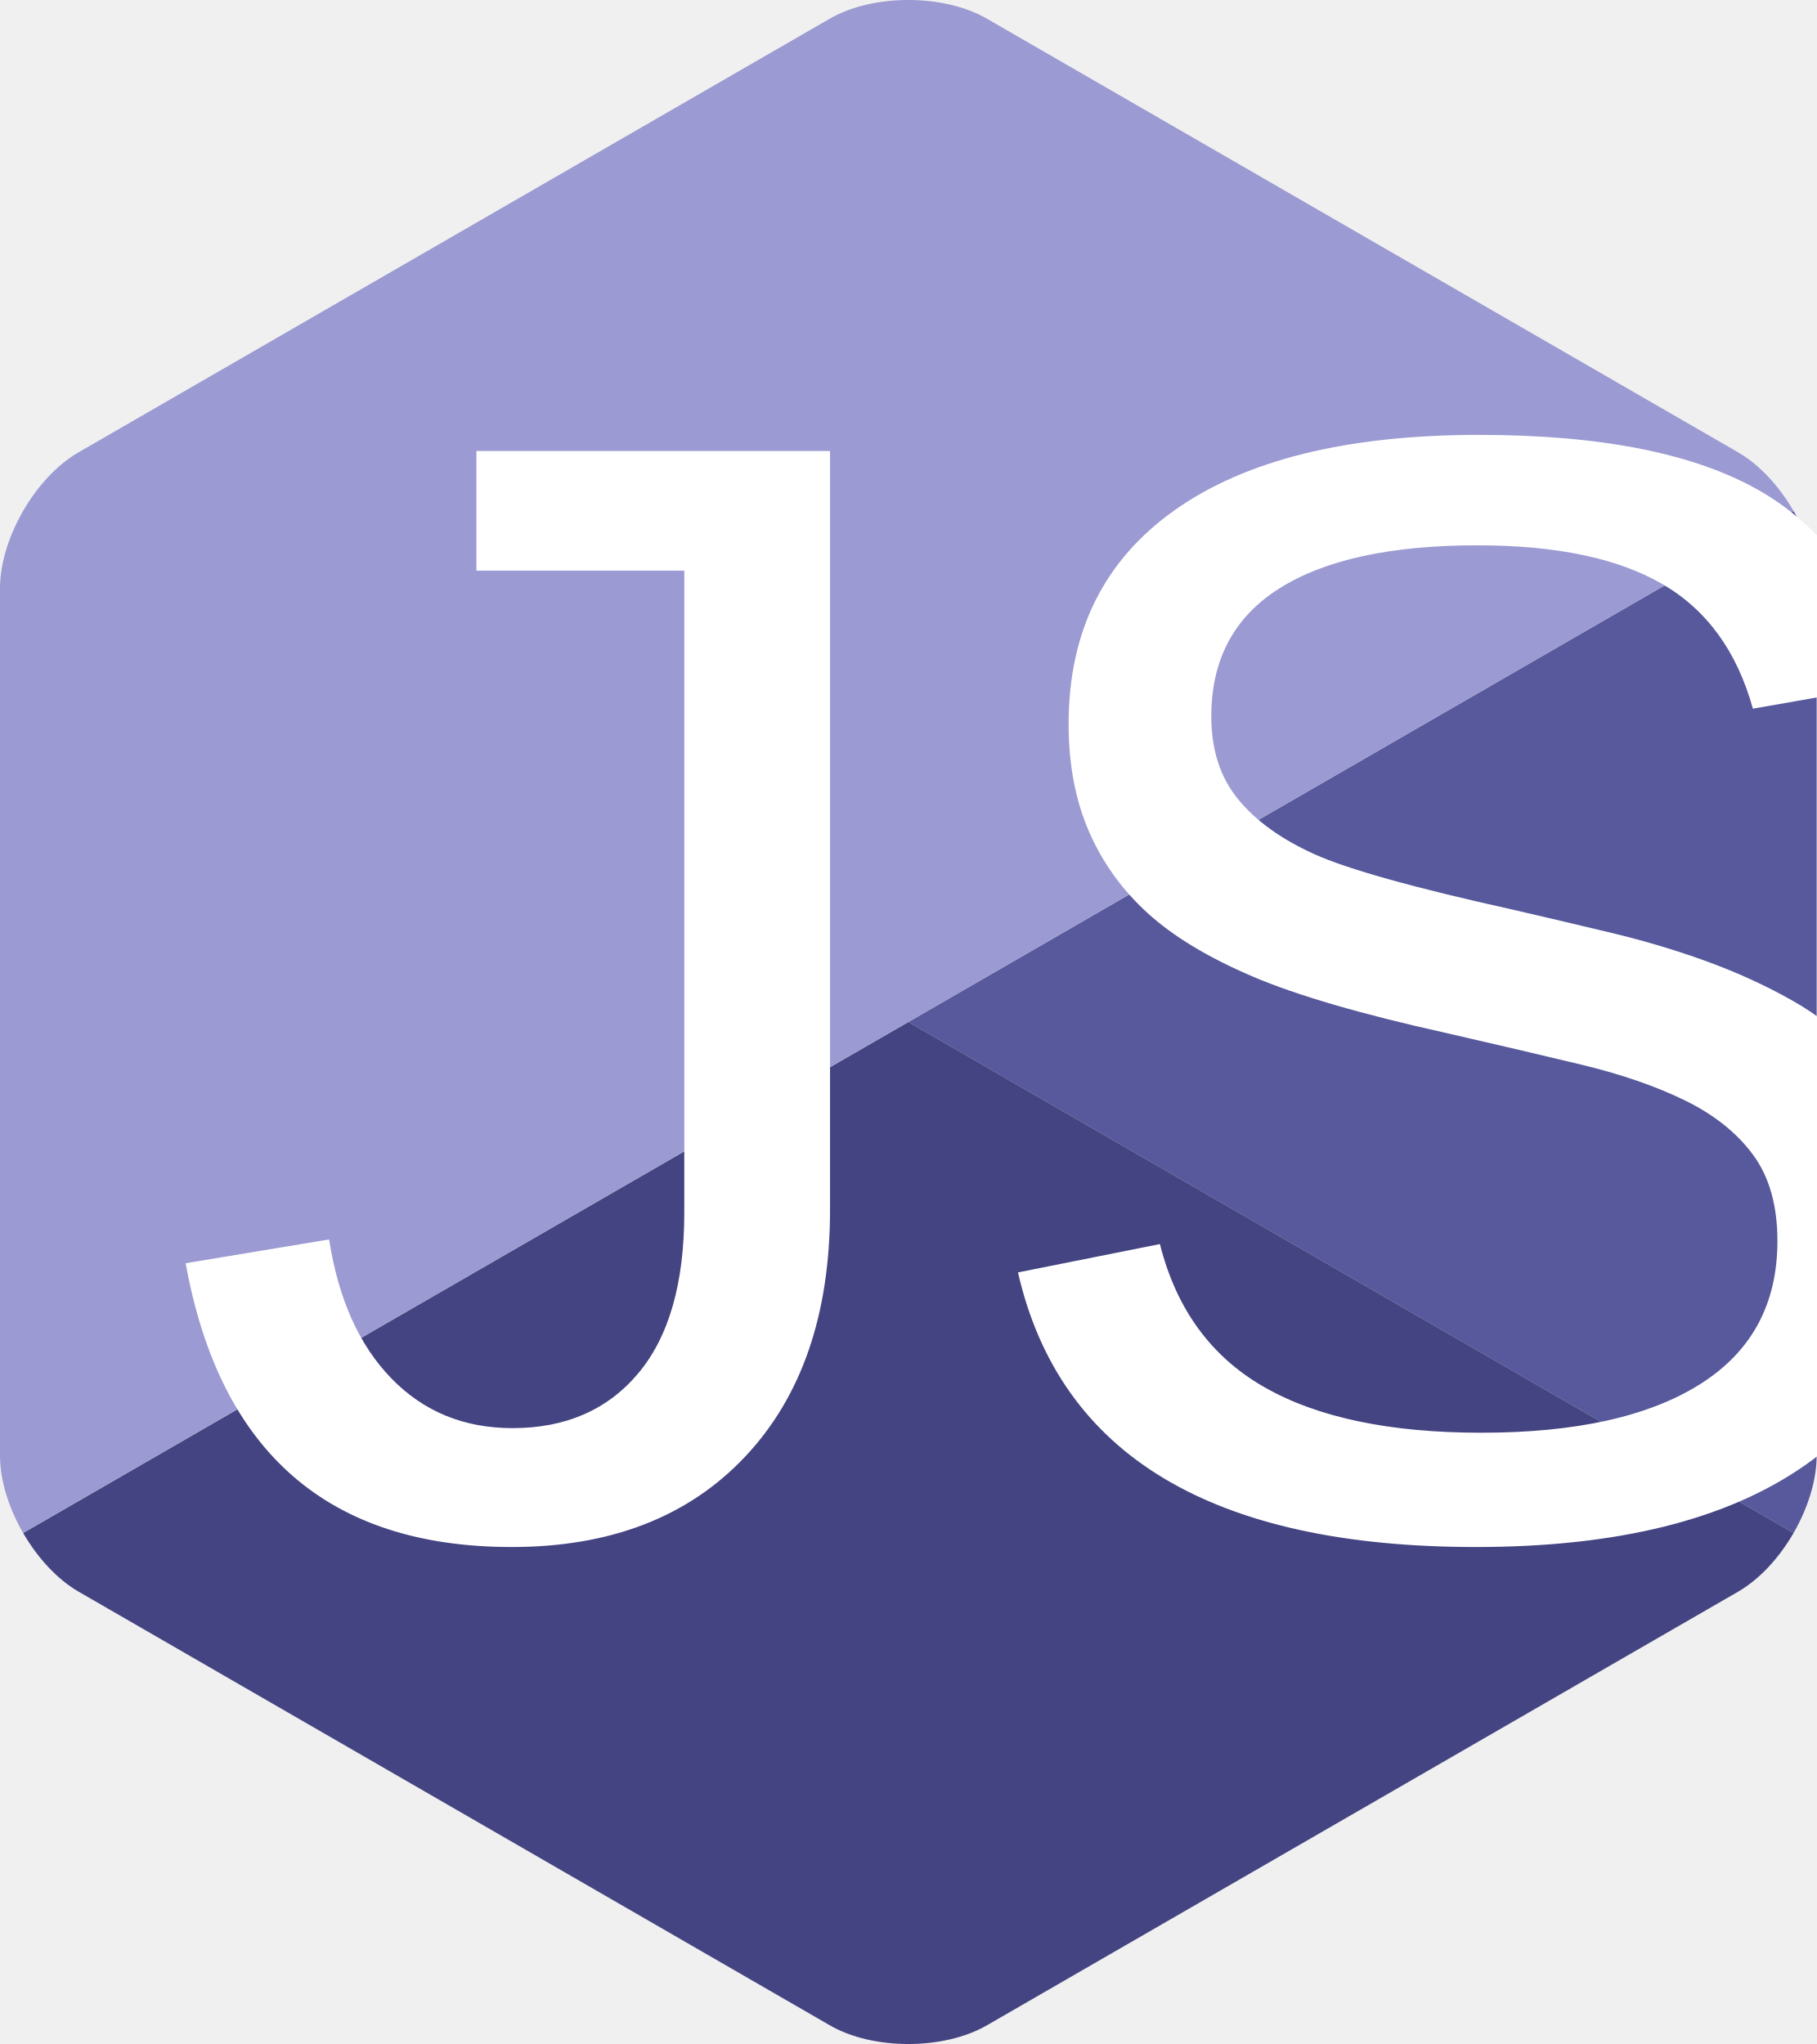
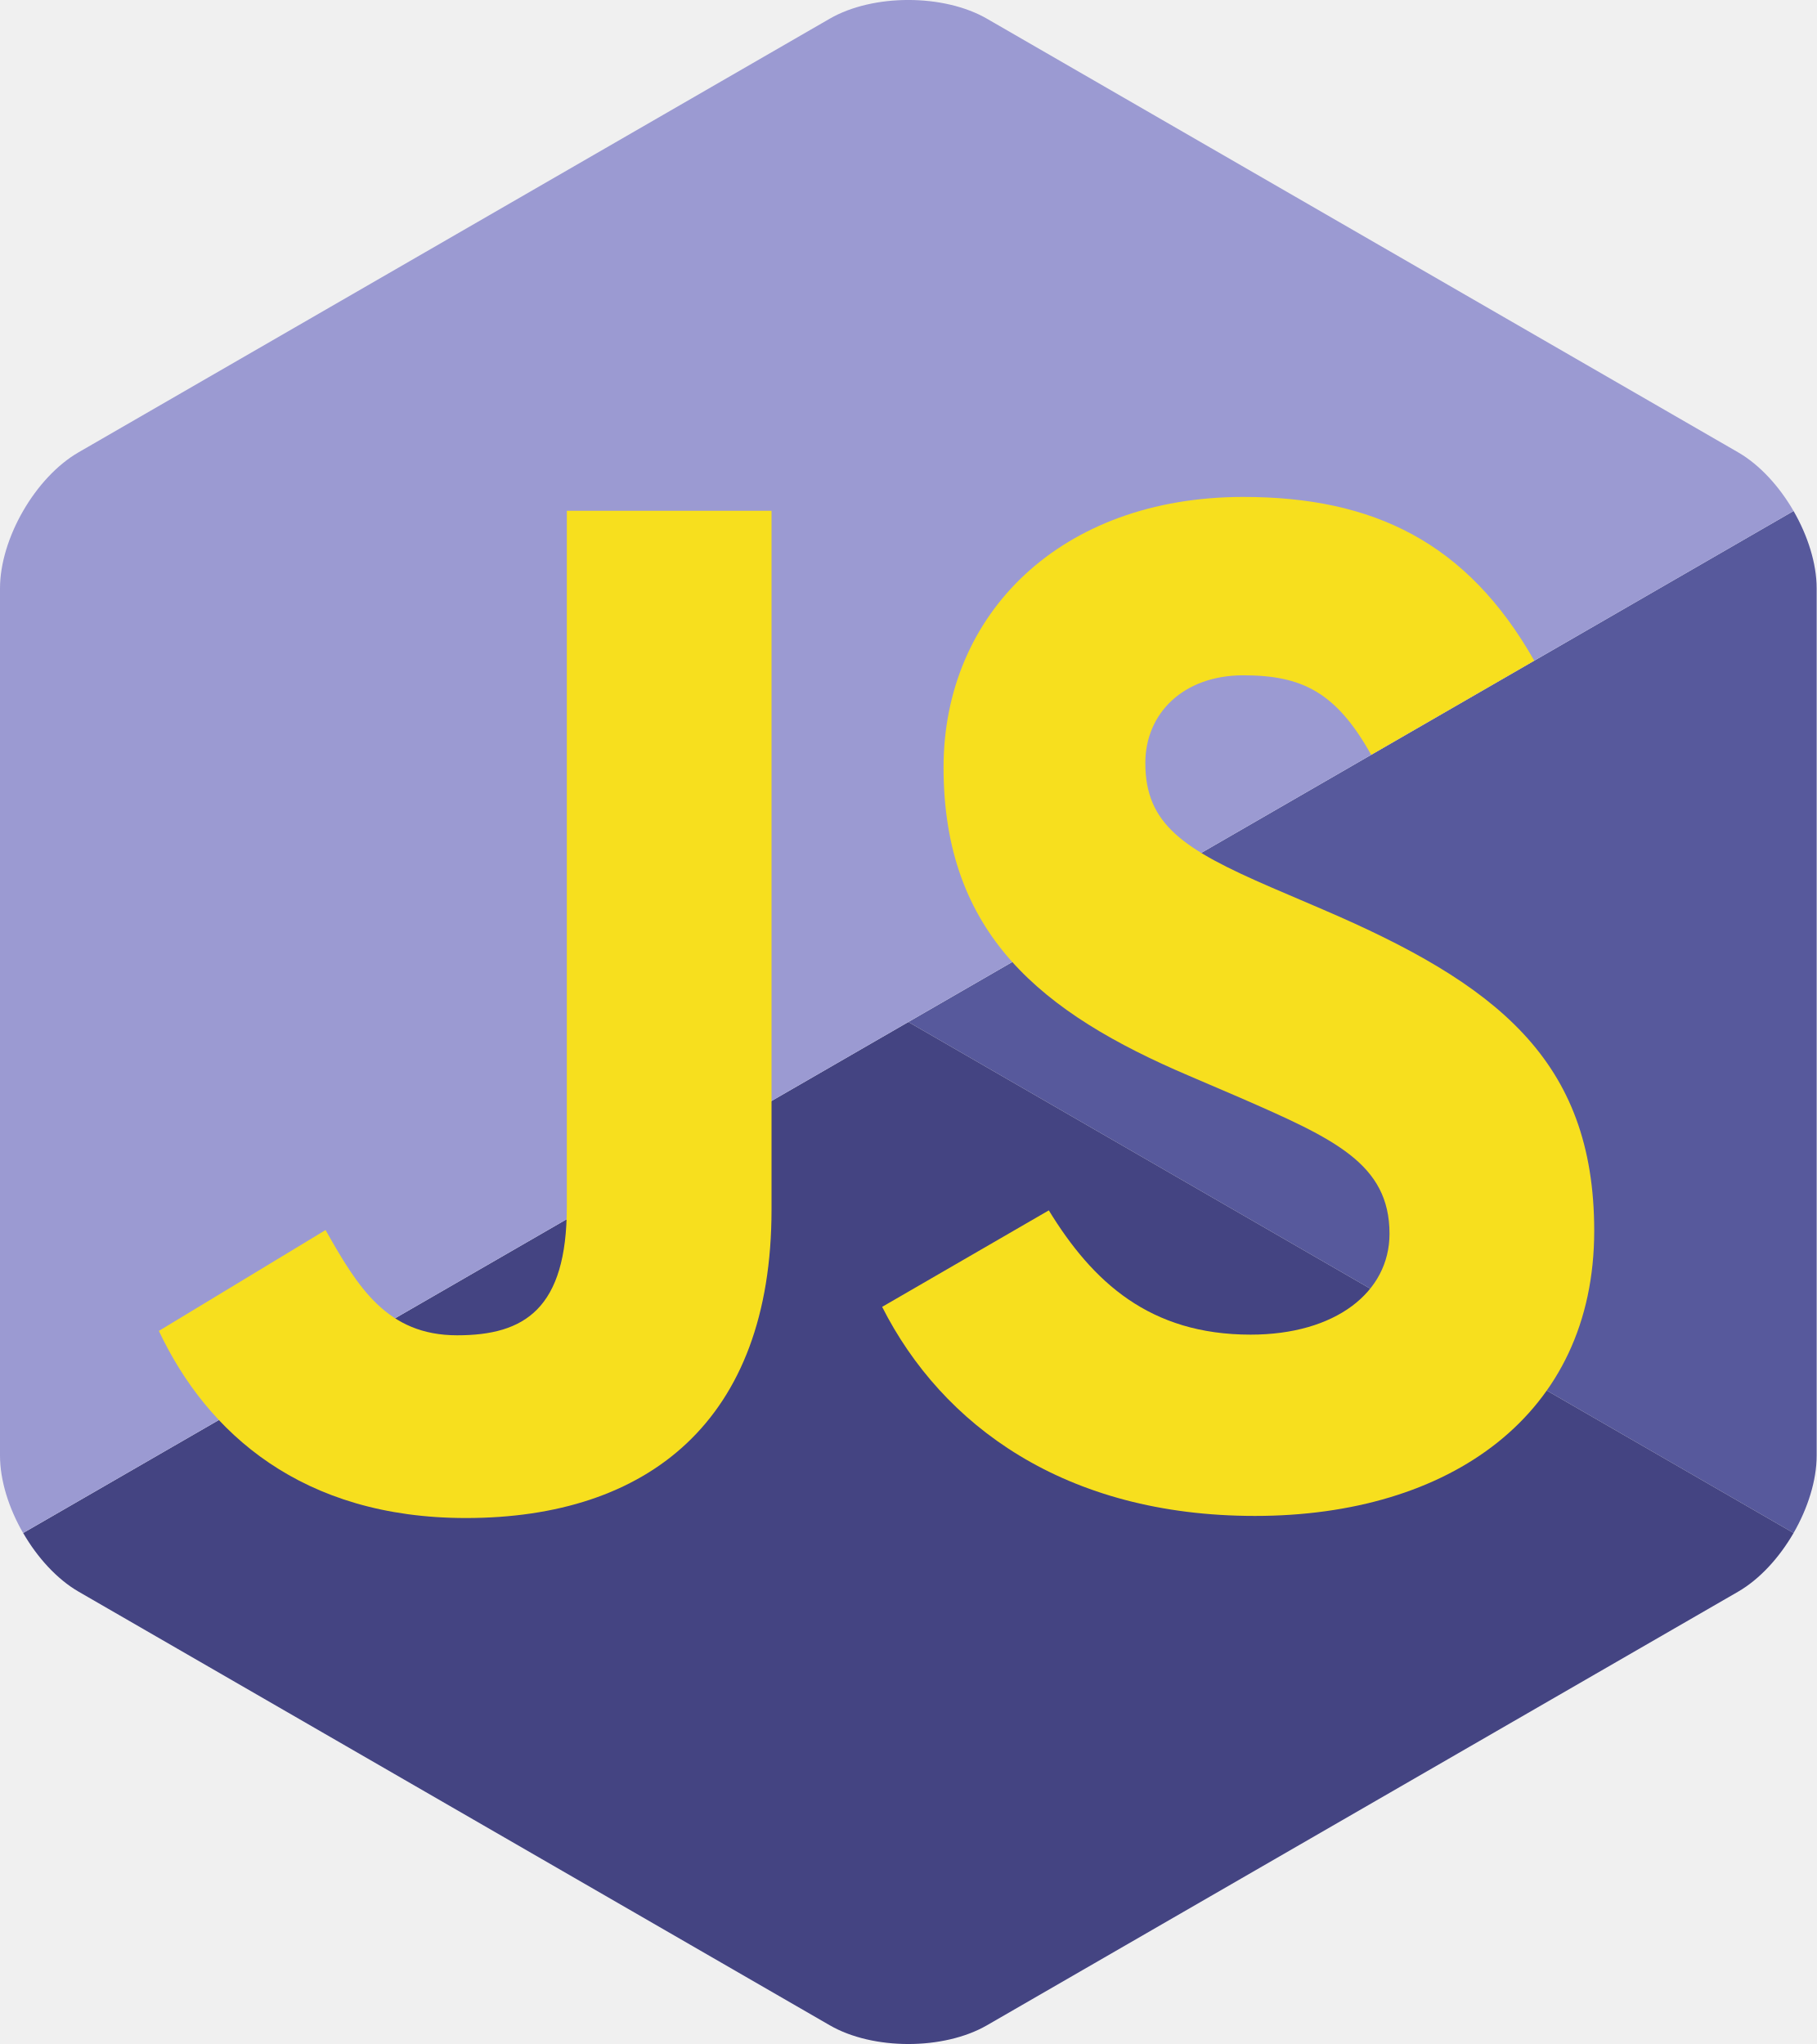
<svg xmlns="http://www.w3.org/2000/svg" version="1.1" id="Layer_1" x="0" y="0" viewBox="0 0 2665.9 3000" style="enable-background:new 0 0 2665.9 3000" xml:space="preserve">
  <defs id="defs5" />
  <style id="style1">.st3{fill:#fff}</style>
  <path d="M2632 2250c20.9-36.2 33.9-77.1 33.9-113.7V863.7c0-36.7-13-77.5-33.9-113.7l-1299 750 1299 750z" style="fill:#57599c;fill-opacity:1" id="path1" />
  <path d="m1448.4 2972.5 1102.1-636.3c31.7-18.3 60.6-50 81.5-86.2l-1299-750L34 2250c20.9 36.2 49.8 67.9 81.5 86.2l1102.1 636.3c63.4 36.7 167.3 36.7 230.8 0z" style="fill:#444482;fill-opacity:1" id="path2" />
  <path d="M2632 750c-20.9-36.2-49.8-67.9-81.5-86.2L1448.4 27.5c-63.5-36.7-167.4-36.7-230.9 0L115.4 663.8C51.9 700.4 0 790.4 0 863.7v1272.6c0 36.7 13 77.5 33.9 113.7l1299-750L2632 750z" style="fill:#9b9ad2;fill-opacity:1" id="path3" />
-   <text xml:space="preserve" style="font-size:2305.48px;font-family:'Colonna MT';-inkscape-font-specification:'Colonna MT, Normal';fill:#ffffff;fill-rule:evenodd;stroke:#5b2617;stroke-width:0;stroke-linecap:round;paint-order:markers fill stroke;fill-opacity:1" x="236.432" y="2248.059" id="text5">
-     <tspan id="tspan5" x="236.432" y="2248.059" style="font-style:normal;font-variant:normal;font-weight:normal;font-stretch:condensed;font-size:2305.48px;font-family:Arial;-inkscape-font-specification:'Arial, Condensed';font-variant-ligatures:normal;font-variant-caps:normal;font-variant-numeric:normal;font-variant-east-asian:normal;stroke-width:0;fill:#ffffff;fill-opacity:1">JS</tspan>
-   </text>
+   <path d="m 233.147,1953.397 244.621,-148.042 c 47.195,83.671 90.121,154.471 193.099,154.471 98.709,0 160.935,-38.614 160.935,-188.802 V 749.658 h 300.397 V 1775.279 c 0,311.13 -182.373,452.744 -448.453,452.744 -240.302,0 -379.792,-124.459 -450.598,-274.647" id="path93" style="stroke-width:7.103;fill:#f7df1e;fill-opacity:1" />
+   <path d="m 1294.518,1918.093 244.592,-141.614 c 64.385,105.152 148.071,182.387 296.113,182.387 124.466,0 203.84,-62.233 203.84,-148.064 0,-102.993 -81.533,-139.476 -218.863,-199.535 l -75.076,-32.207 c -216.732,-92.245 -360.499,-208.116 -360.499,-452.729 0,-225.299 171.654,-396.968 439.879,-396.968 190.968,0 328.292,66.524 426.987,240.33 l -239.325,138.179 c -51.5,-92.259 -101.831,-116.712 -187.661,-116.712 -87.976,0 -143.766,55.79 -143.766,128.728 0,90.121 55.79,126.611 184.518,182.402 l 75.09,32.186 c 255.34,109.435 399.113,221.002 399.113,472.044 0,270.377 -212.421,418.42 -497.801,418.42 -278.93,-0.01 -459.172,-133.033 -547.141,-306.846" id="path94" style="fill:#f7df1e;fill-opacity:1;stroke-width:7.103" />
</svg>
